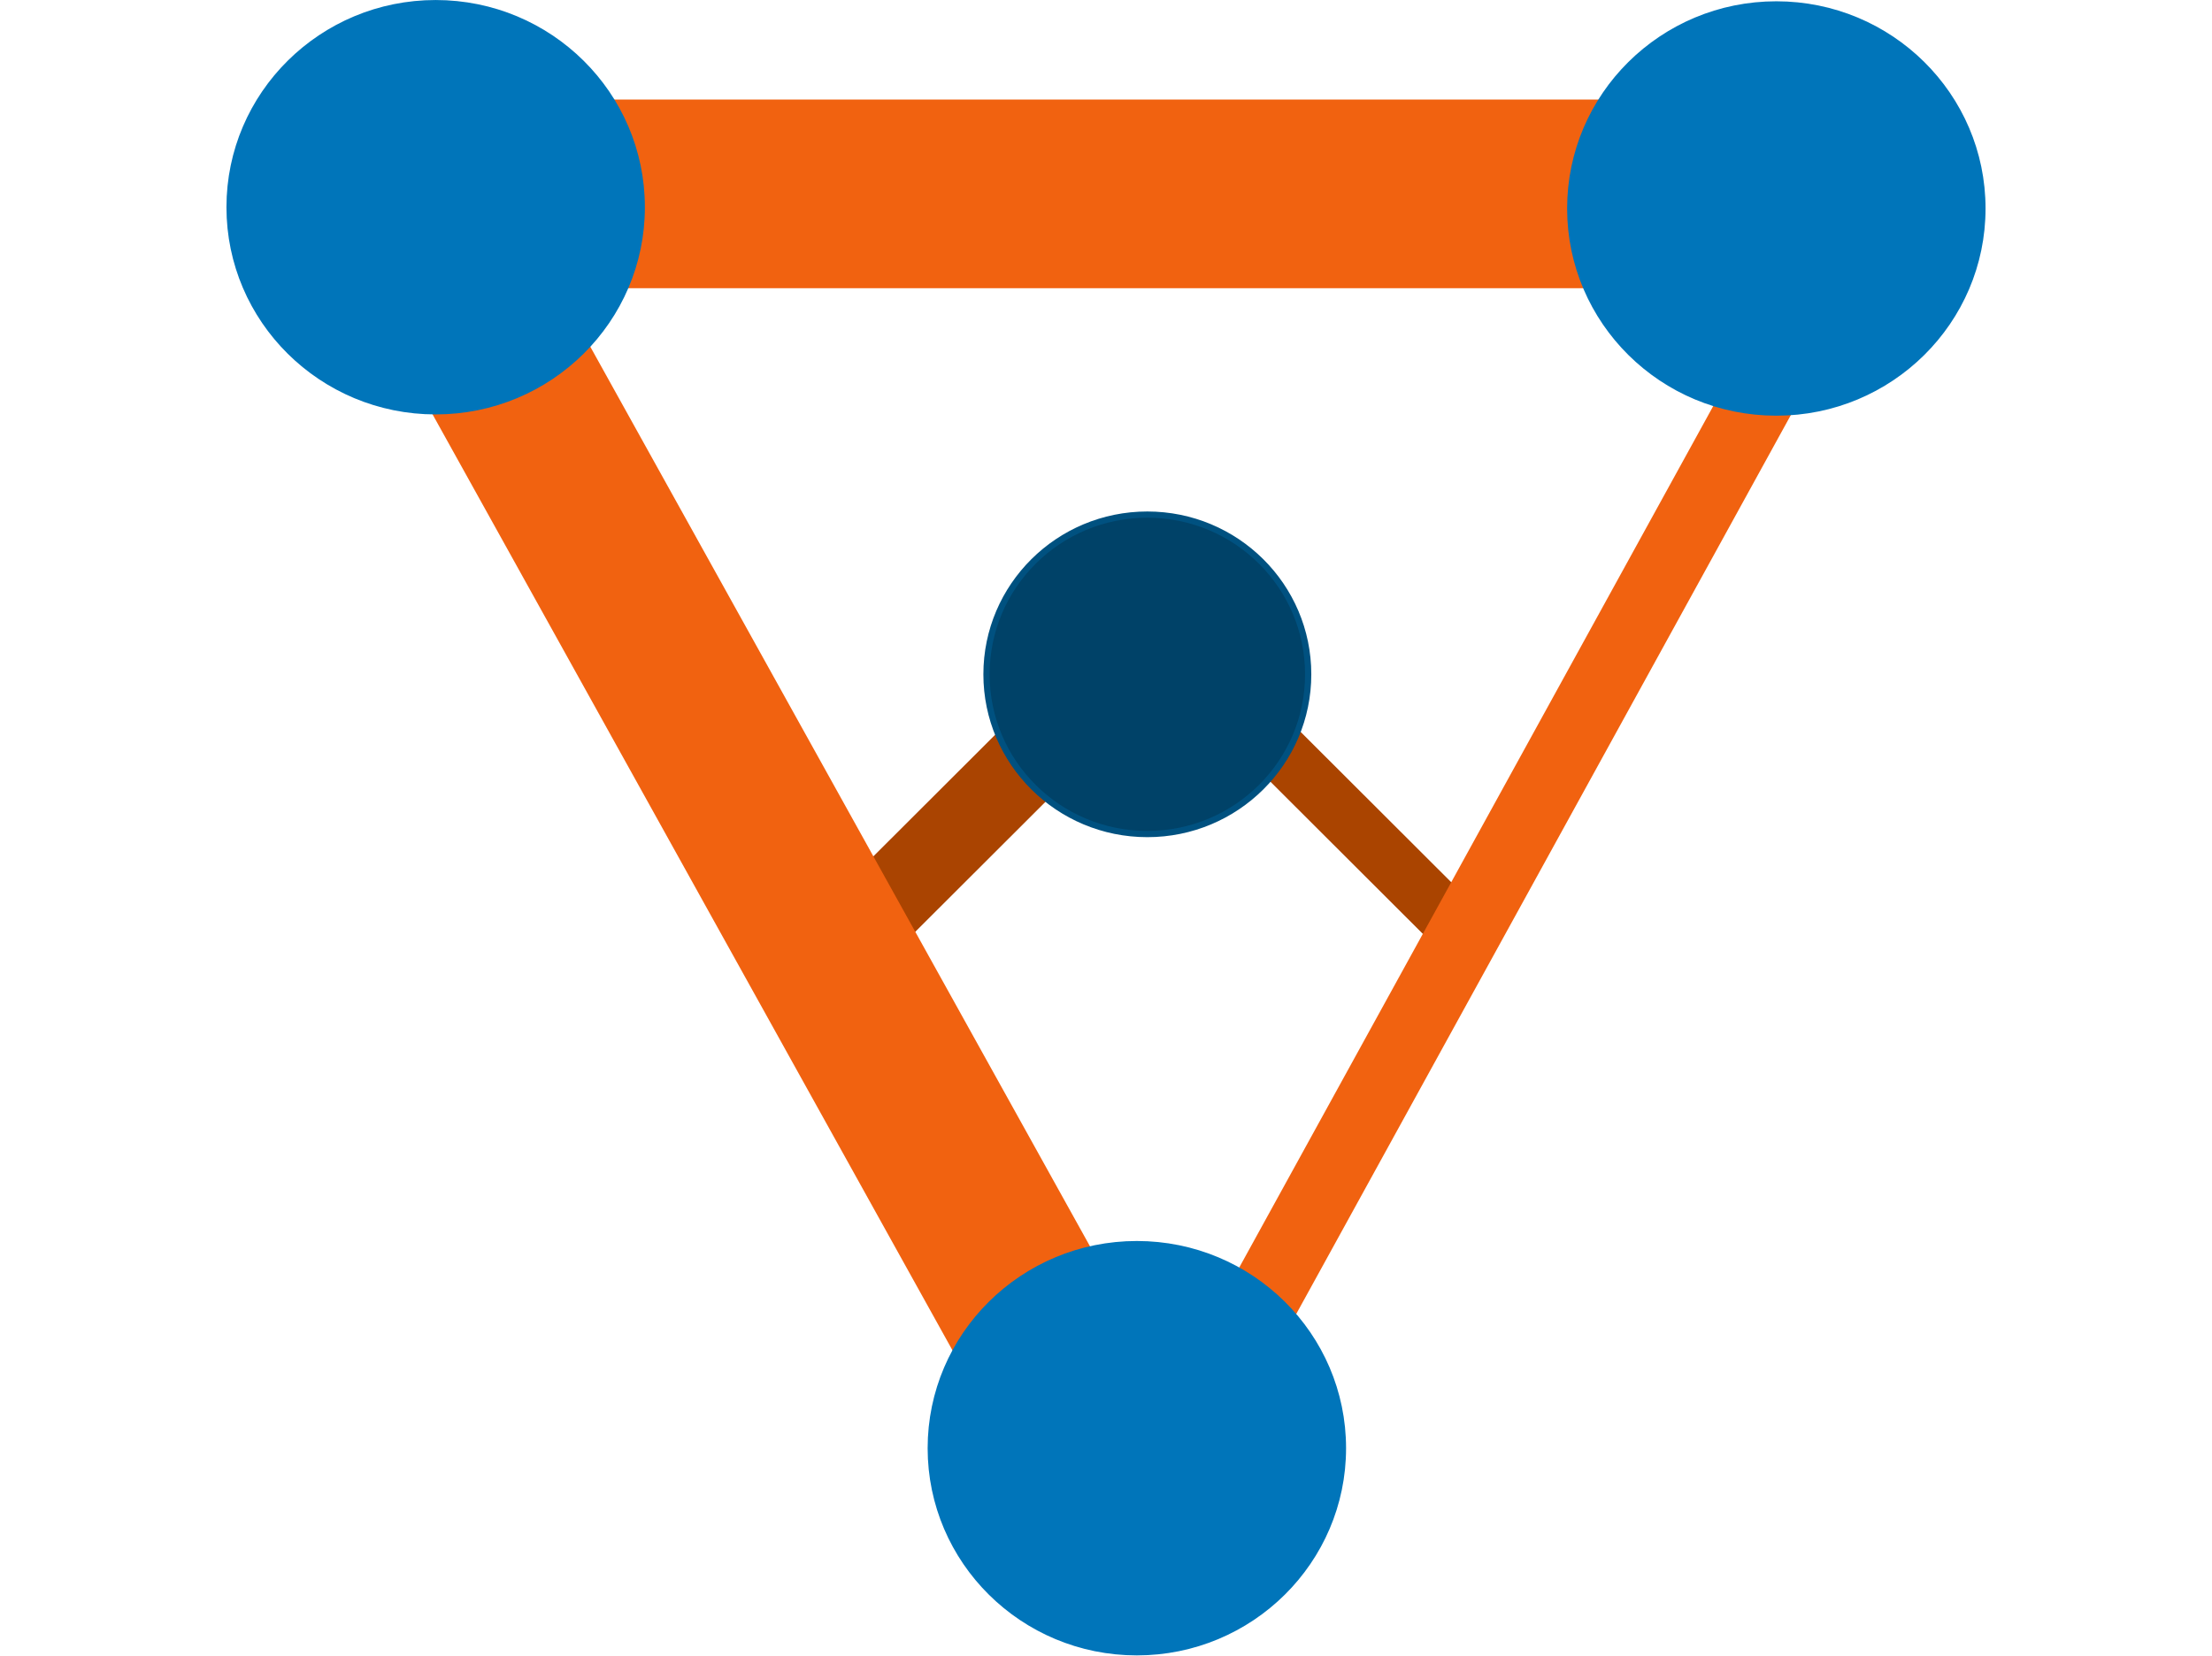
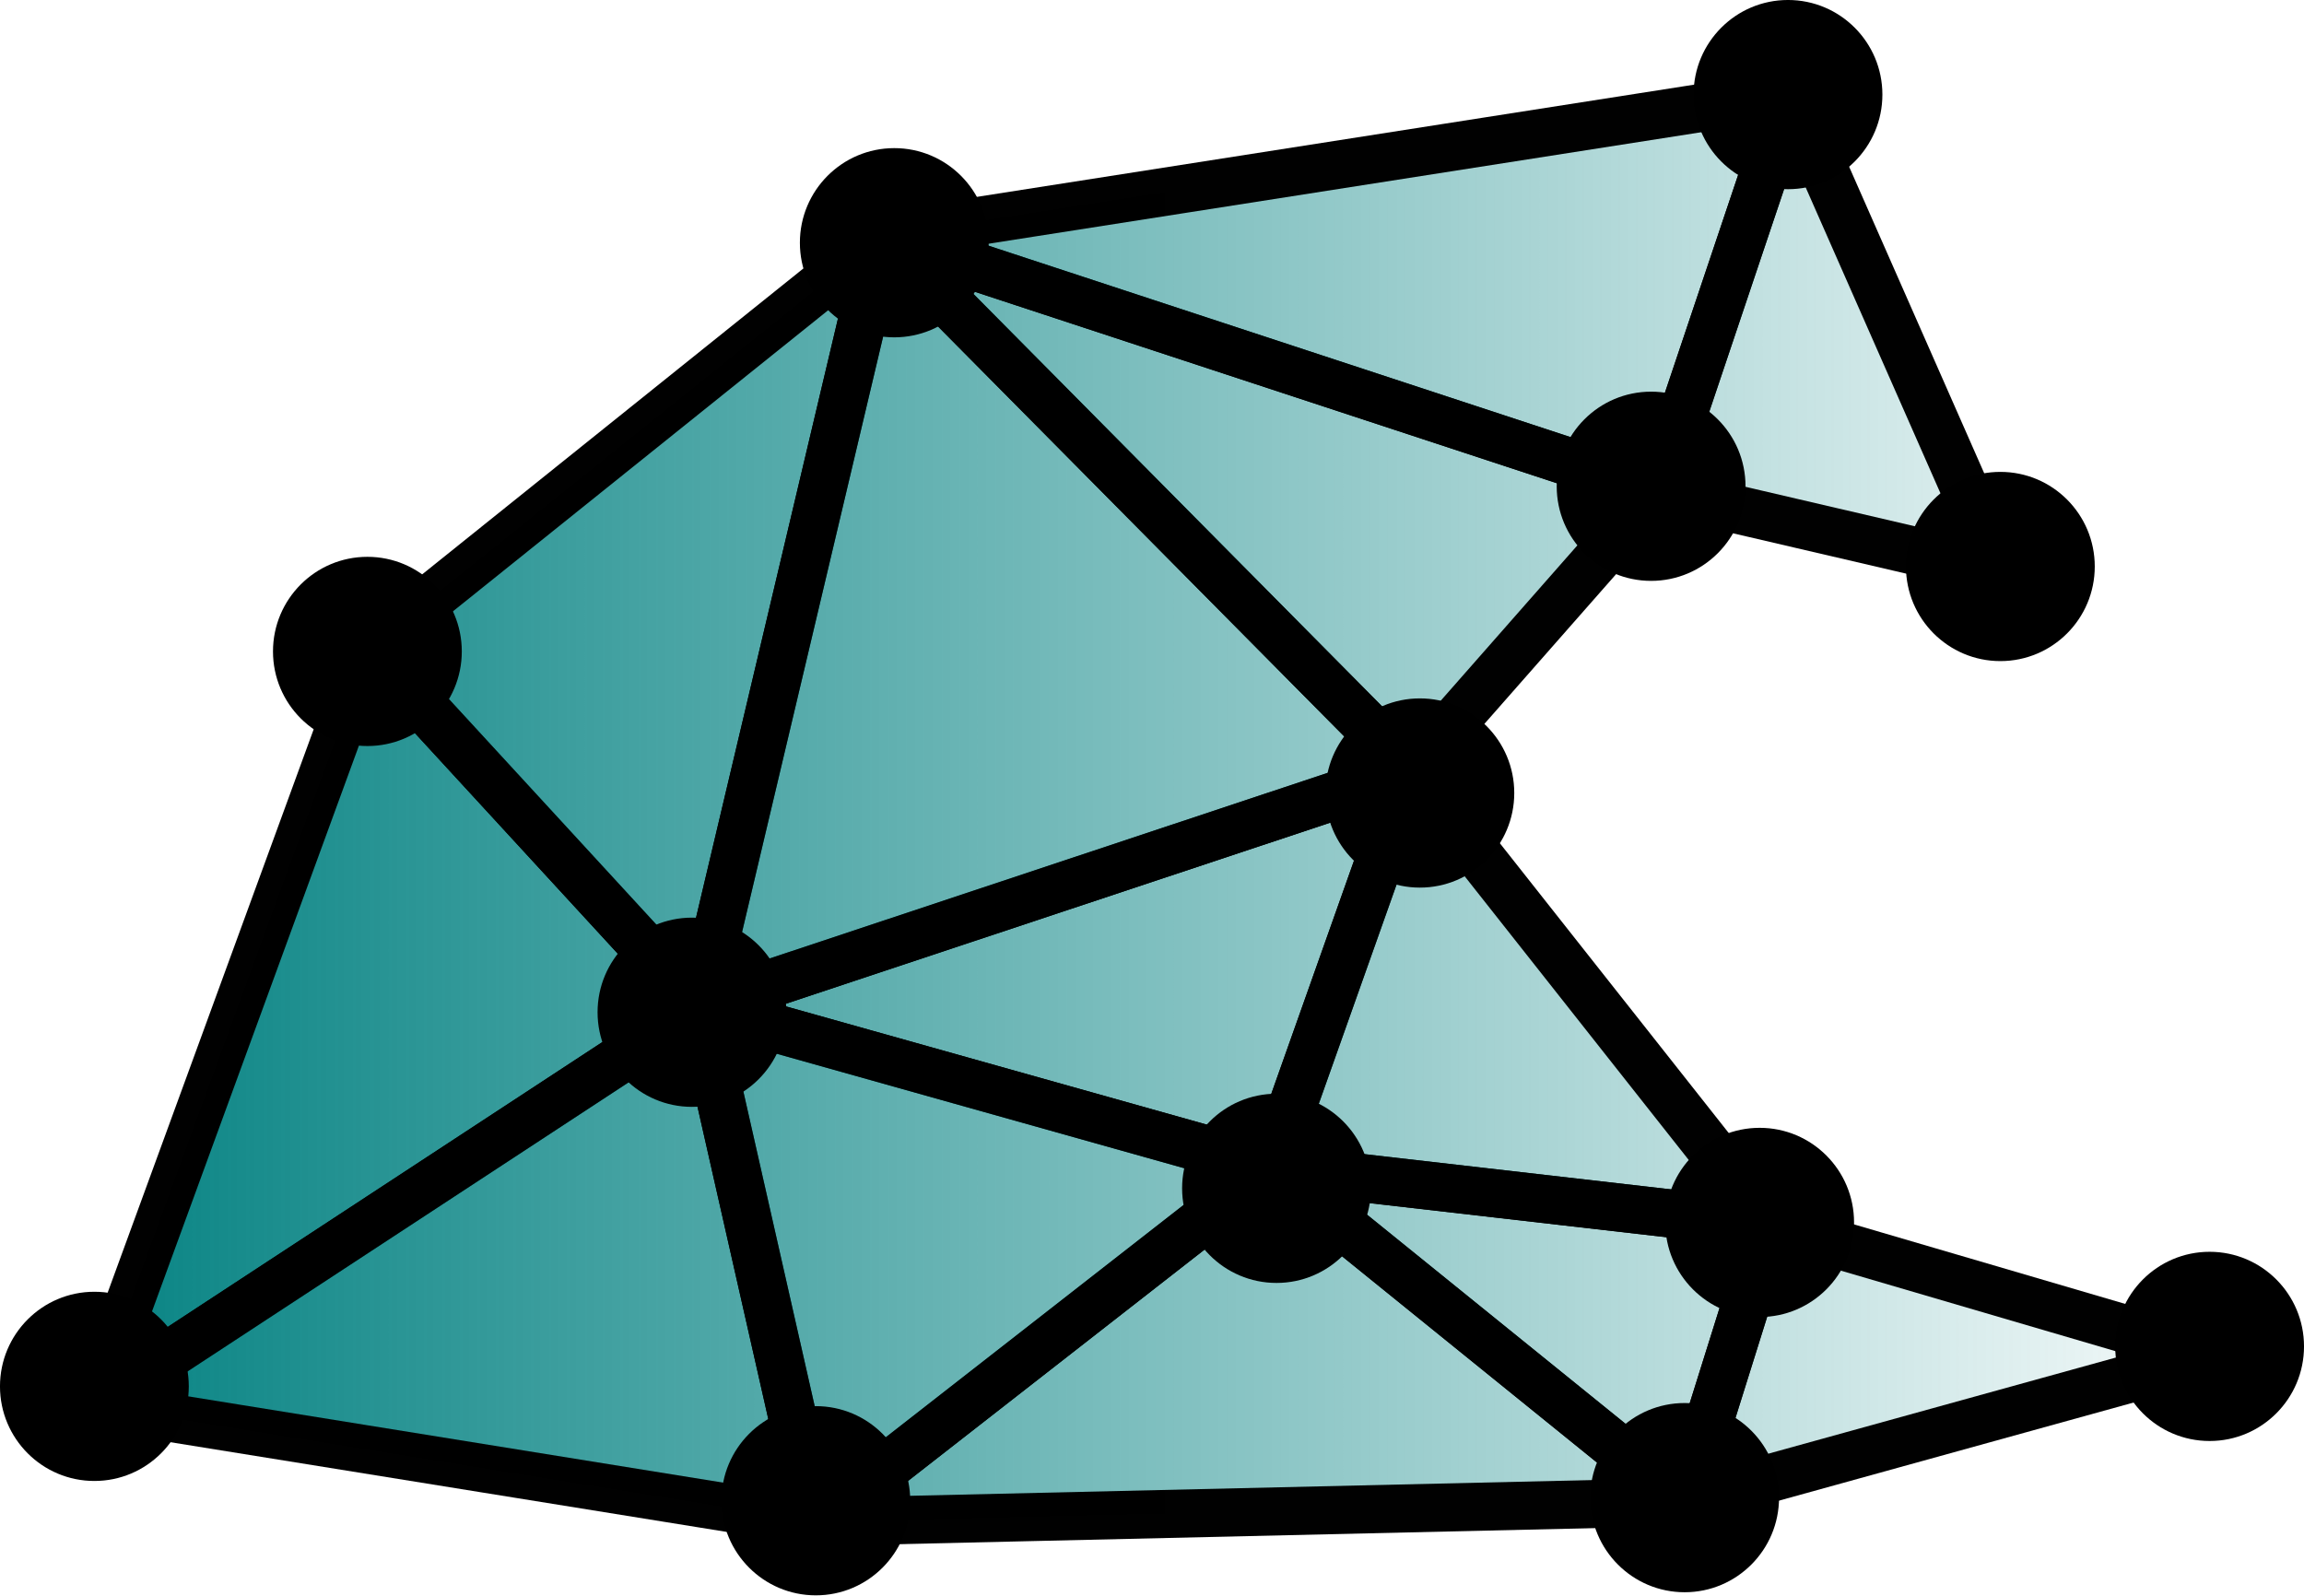
- <svg xmlns="http://www.w3.org/2000/svg" width="97.684mm" height="73.12mm" viewBox="0 0 97.684 73.12" version="1.1" id="svg5">
-   <defs id="defs2" />
-   <g id="layer1" transform="translate(-45.43352,-108.44)">
-     <path style="fill:#803300;stroke:#aa4400;stroke-width:3.666;stroke-linecap:butt;stroke-linejoin:miter;stroke-miterlimit:4;stroke-dasharray:none;stroke-opacity:0.996" d="M 80.091,152.759 C 93.521,139.351 93.866,139.007 93.866,139.007" id="path2694" />
-     <path style="fill:none;stroke:#aa4400;stroke-width:2.5;stroke-linecap:butt;stroke-linejoin:miter;stroke-miterlimit:4;stroke-dasharray:none;stroke-opacity:1" d="M 110.05,149.702 C 96.621,136.293 96.276,135.95 96.276,135.95" id="path2694-6" />
-     <path style="fill:#005180;fill-opacity:1;stroke:#f16210;stroke-width:7.54;stroke-linecap:butt;stroke-linejoin:miter;stroke-miterlimit:4;stroke-dasharray:none;stroke-opacity:1" d="m 63.371,116.879 29.213,52.603" id="path869" />
-     <path style="fill:#c100c1;fill-opacity:1;stroke:#f16210;stroke-width:8.332;stroke-linecap:butt;stroke-linejoin:miter;stroke-miterlimit:4;stroke-dasharray:none;stroke-opacity:1" d="m 63.654,117.004 c 63.637,0 63.637,0 63.637,0" id="path1470" />
-     <path style="fill:none;stroke:#f16210;stroke-width:3.194;stroke-linecap:butt;stroke-linejoin:miter;stroke-miterlimit:4;stroke-dasharray:none;stroke-opacity:1" d="m 128.415,116.377 c -27.35,49.717 -27.35,49.717 -27.35,49.717" id="path1585" />
-     <ellipse style="fill:#0075ba;fill-opacity:1;stroke:#0075ba;stroke-width:0.702;stroke-miterlimit:4;stroke-dasharray:none;stroke-opacity:1" id="path1981" cx="64.673" cy="117.593" rx="8.888" ry="8.801" />
-     <ellipse style="fill:#004268;fill-opacity:1;stroke:#005180;stroke-width:0.551;stroke-miterlimit:4;stroke-dasharray:none;stroke-opacity:1;paint-order:stroke fill markers" id="path1981-0" cx="96.101" cy="138.225" rx="6.965" ry="6.917" />
-     <ellipse style="fill:#0075ba;stroke:#0075ba;stroke-width:0.702;stroke-miterlimit:4;stroke-dasharray:none;stroke-opacity:1" id="path1981-9" cx="123.878" cy="117.649" rx="8.888" ry="8.801" />
-     <ellipse style="fill:#0075ba;stroke:#0075ba;stroke-width:0.702;stroke-miterlimit:4;stroke-dasharray:none;stroke-opacity:1" id="path1981-9-8" cx="95.638" cy="172.407" rx="8.888" ry="8.801" />
+ <svg xmlns="http://www.w3.org/2000/svg" xmlns:xlink="http://www.w3.org/1999/xlink" width="95.795mm" height="66.34mm" viewBox="0 0 95.795 66.34" version="1.1" id="svg5">
+   <defs id="defs2">
+     <linearGradient id="linearGradient11324">
+       <stop style="stop-color:#008080;stop-opacity:1;" offset="0" id="stop11320" />
+       <stop style="stop-color:#008080;stop-opacity:0;" offset="1" id="stop11322" />
+     </linearGradient>
+     <linearGradient id="linearGradient10838">
+       <stop style="stop-color:#008080;stop-opacity:1;" offset="0" id="stop10834" />
+       <stop style="stop-color:#008080;stop-opacity:0;" offset="1" id="stop10836" />
+     </linearGradient>
+     <linearGradient id="linearGradient10104">
+       <stop style="stop-color:#008080;stop-opacity:1;" offset="0" id="stop10102" />
+     </linearGradient>
+     <linearGradient xlink:href="#linearGradient10838" id="linearGradient10840" x1="63.482" y1="215.825" x2="158.083" y2="215.825" gradientUnits="userSpaceOnUse" />
+     <linearGradient xlink:href="#linearGradient11324" id="linearGradient11326" x1="63.482" y1="216.092" x2="158.083" y2="216.092" gradientUnits="userSpaceOnUse" />
+     <linearGradient xlink:href="#linearGradient11324" id="linearGradient12012" gradientUnits="userSpaceOnUse" x1="63.482" y1="216.092" x2="158.083" y2="216.092" />
+     <linearGradient xlink:href="#linearGradient11324" id="linearGradient12014" gradientUnits="userSpaceOnUse" x1="63.482" y1="216.092" x2="158.083" y2="216.092" />
+     <linearGradient xlink:href="#linearGradient11324" id="linearGradient12016" gradientUnits="userSpaceOnUse" x1="63.482" y1="216.092" x2="158.083" y2="216.092" />
+     <linearGradient xlink:href="#linearGradient11324" id="linearGradient12018" gradientUnits="userSpaceOnUse" x1="63.482" y1="216.092" x2="158.083" y2="216.092" />
+     <linearGradient xlink:href="#linearGradient11324" id="linearGradient12020" gradientUnits="userSpaceOnUse" x1="63.482" y1="216.092" x2="158.083" y2="216.092" />
+     <linearGradient xlink:href="#linearGradient11324" id="linearGradient12022" gradientUnits="userSpaceOnUse" x1="63.482" y1="216.092" x2="158.083" y2="216.092" />
+     <linearGradient xlink:href="#linearGradient11324" id="linearGradient12024" gradientUnits="userSpaceOnUse" x1="63.482" y1="216.092" x2="158.083" y2="216.092" />
+     <linearGradient xlink:href="#linearGradient11324" id="linearGradient12026" gradientUnits="userSpaceOnUse" x1="63.482" y1="216.092" x2="158.083" y2="216.092" />
+     <linearGradient xlink:href="#linearGradient11324" id="linearGradient12028" gradientUnits="userSpaceOnUse" x1="63.482" y1="216.092" x2="158.083" y2="216.092" />
+     <linearGradient xlink:href="#linearGradient11324" id="linearGradient12030" gradientUnits="userSpaceOnUse" x1="63.482" y1="216.092" x2="158.083" y2="216.092" />
+     <linearGradient xlink:href="#linearGradient11324" id="linearGradient12032" gradientUnits="userSpaceOnUse" x1="63.482" y1="216.092" x2="158.083" y2="216.092" />
+     <linearGradient xlink:href="#linearGradient11324" id="linearGradient12034" gradientUnits="userSpaceOnUse" x1="63.482" y1="216.092" x2="158.083" y2="216.092" />
+     <linearGradient xlink:href="#linearGradient11324" id="linearGradient12036" gradientUnits="userSpaceOnUse" x1="63.482" y1="216.092" x2="158.083" y2="216.092" />
+   </defs>
+   <g id="layer1" transform="translate(-62.35659,-182.9995)">
+     <g id="g10082" style="opacity:1;fill:url(#linearGradient10840);fill-opacity:1;stroke:#000000;stroke-opacity:0.996">
+       <g id="g11300" style="mix-blend-mode:multiply;fill:url(#linearGradient11326);fill-opacity:1">
+         <path style="fill:url(#linearGradient12012);fill-opacity:1;stroke:#000000;stroke-width:2;stroke-linecap:butt;stroke-linejoin:miter;stroke-miterlimit:4;stroke-dasharray:none;stroke-opacity:0.996" d="M 77.703,209.936 66.186,241.433 91.443,224.878 Z" id="path8055" />
+         <path style="fill:url(#linearGradient12014);fill-opacity:1;stroke:#000000;stroke-width:2;stroke-linecap:butt;stroke-linejoin:miter;stroke-miterlimit:4;stroke-dasharray:none;stroke-opacity:0.996" d="m 77.703,209.936 13.74,14.942 7.595,-32.064 z" id="path8206" />
+         <path style="fill:url(#linearGradient12016);fill-opacity:1;stroke:#000000;stroke-width:2;stroke-linecap:butt;stroke-linejoin:miter;stroke-miterlimit:4;stroke-dasharray:none;stroke-opacity:0.996" d="m 66.186,241.433 30.11,4.856 -4.853,-21.411 z" id="path8419" />
+         <path style="fill:url(#linearGradient12018);fill-opacity:1;stroke:#000000;stroke-width:2;stroke-linecap:butt;stroke-linejoin:miter;stroke-miterlimit:4;stroke-dasharray:none;stroke-opacity:0.996" d="m 91.443,224.878 23.744,6.672 5.86,-16.52 z" id="path9036" />
+         <path style="fill:url(#linearGradient12020);fill-opacity:1;stroke:#000000;stroke-width:2;stroke-linecap:butt;stroke-linejoin:miter;stroke-miterlimit:4;stroke-dasharray:none;stroke-opacity:0.996" d="m 99.038,192.814 22.009,22.216 -29.604,9.849 z" id="path9231" />
+         <path style="fill:url(#linearGradient12022);fill-opacity:1;stroke:#000000;stroke-width:2;stroke-linecap:butt;stroke-linejoin:miter;stroke-miterlimit:4;stroke-dasharray:none;stroke-opacity:0.996" d="m 96.296,246.29 36.076,-0.833 -17.186,-13.907 z" id="path9233" />
+         <path style="fill:url(#linearGradient12024);fill-opacity:1;stroke:#000000;stroke-width:2;stroke-linecap:butt;stroke-linejoin:miter;stroke-miterlimit:4;stroke-dasharray:none;stroke-opacity:0.996" d="m 115.186,231.55 20.793,2.39 -3.608,11.517 -17.186,-13.907" id="path9510" />
+         <path style="fill:url(#linearGradient12026);fill-opacity:1;stroke:#000000;stroke-width:2;stroke-linecap:butt;stroke-linejoin:miter;stroke-miterlimit:4;stroke-dasharray:none;stroke-opacity:0.996" d="m 154.434,239.352 -22.062,6.105 3.608,-11.517 z" id="path9512" />
+         <path style="fill:url(#linearGradient12028);fill-opacity:1;stroke:#000000;stroke-width:2;stroke-linecap:butt;stroke-linejoin:miter;stroke-miterlimit:4;stroke-dasharray:none;stroke-opacity:0.996" d="m 121.047,215.03 -5.86,16.52 20.793,2.39 -14.933,-18.911" id="path9514" />
+         <path style="fill:url(#linearGradient12030);fill-opacity:1;stroke:#000000;stroke-width:2;stroke-linecap:butt;stroke-linejoin:miter;stroke-miterlimit:4;stroke-dasharray:none;stroke-opacity:0.996" d="m 99.038,192.814 32.224,10.6 -10.215,11.615 z" id="path9789" />
+         <path style="fill:url(#linearGradient12032);fill-opacity:1;stroke:#000000;stroke-width:2;stroke-linecap:butt;stroke-linejoin:miter;stroke-miterlimit:4;stroke-dasharray:none;stroke-opacity:0.996" d="m 99.038,192.814 37.774,-5.911 -5.55,16.512 z" id="path9791" />
+         <path style="fill:url(#linearGradient12034);fill-opacity:1;stroke:#000000;stroke-width:2;stroke-linecap:butt;stroke-linejoin:miter;stroke-miterlimit:4;stroke-dasharray:none;stroke-opacity:0.996" d="m 136.812,186.903 -5.55,16.512 14.292,3.33 z" id="path9793" />
+         <path style="fill:url(#linearGradient12036);fill-opacity:1;stroke:#000000;stroke-width:2;stroke-linecap:butt;stroke-linejoin:miter;stroke-miterlimit:4;stroke-dasharray:none;stroke-opacity:1" d="m 91.443,224.878 4.853,21.411 18.891,-14.74 z" id="path11035" />
+       </g>
+     </g>
+     <ellipse style="fill:#000000;stroke:#005125;stroke-width:0;stroke-miterlimit:4;stroke-dasharray:none;paint-order:stroke fill markers" id="path4664-09" cx="66.281" cy="240.649" rx="3.925" ry="3.934" />
+     <ellipse style="fill:#000000;stroke:#005125;stroke-width:0;stroke-miterlimit:4;stroke-dasharray:none;paint-order:stroke fill markers" id="path4664-3-5" cx="77.632" cy="210.088" rx="3.925" ry="3.934" />
+     <ellipse style="fill:#000000;stroke:#005125;stroke-width:0;stroke-miterlimit:4;stroke-dasharray:none;paint-order:stroke fill markers" id="path4664-0-3" cx="99.539" cy="193.093" rx="3.925" ry="3.934" />
+     <ellipse style="fill:#000000;stroke:#005125;stroke-width:0;stroke-miterlimit:4;stroke-dasharray:none;paint-order:stroke fill markers" id="path4664-06-4" cx="136.697" cy="186.933" rx="3.925" ry="3.934" />
+     <ellipse style="fill:#000000;stroke:#005125;stroke-width:0;stroke-miterlimit:4;stroke-dasharray:none;paint-order:stroke fill markers" id="path4664-4-5" cx="145.527" cy="206.556" rx="3.925" ry="3.934" />
+     <ellipse style="fill:#000000;stroke:#005125;stroke-width:0;stroke-miterlimit:4;stroke-dasharray:none;paint-order:stroke fill markers" id="path4664-5-6" cx="131.006" cy="203.22" rx="3.925" ry="3.934" />
+     <ellipse style="fill:#000000;stroke:#005125;stroke-width:0;stroke-miterlimit:4;stroke-dasharray:none;paint-order:stroke fill markers" id="path4664-2-9" cx="121.391" cy="215.975" rx="3.925" ry="3.934" />
+     <ellipse style="fill:#000000;stroke:#005125;stroke-width:0;stroke-miterlimit:4;stroke-dasharray:none;paint-order:stroke fill markers" id="path4664-40-7" cx="135.519" cy="233.832" rx="3.925" ry="3.934" />
+     <ellipse style="fill:#000000;stroke:#005125;stroke-width:0;stroke-miterlimit:4;stroke-dasharray:none;paint-order:stroke fill markers" id="path4664-9-7" cx="154.227" cy="238.987" rx="3.925" ry="3.934" />
+     <ellipse style="fill:#000000;stroke:#005125;stroke-width:0;stroke-miterlimit:4;stroke-dasharray:none;paint-order:stroke fill markers" id="path4664-9-7-89" cx="115.431" cy="232.414" rx="3.925" ry="3.934" />
+     <ellipse style="fill:#000000;stroke:#005125;stroke-width:0;stroke-miterlimit:4;stroke-dasharray:none;paint-order:stroke fill markers" id="path4664-9-7-89-6" cx="132.4" cy="245.276" rx="3.925" ry="3.934" />
+     <ellipse style="fill:#000000;stroke:#005125;stroke-width:0;stroke-miterlimit:4;stroke-dasharray:none;paint-order:stroke fill markers" id="path4664-9-7-89-6-1" cx="96.277" cy="245.405" rx="3.925" ry="3.934" />
+     <ellipse style="fill:#000000;stroke:#005125;stroke-width:0;stroke-miterlimit:4;stroke-dasharray:none;paint-order:stroke fill markers" id="path4664-9-7-8" cx="91.127" cy="225.092" rx="3.925" ry="3.934" />
  </g>
</svg>
